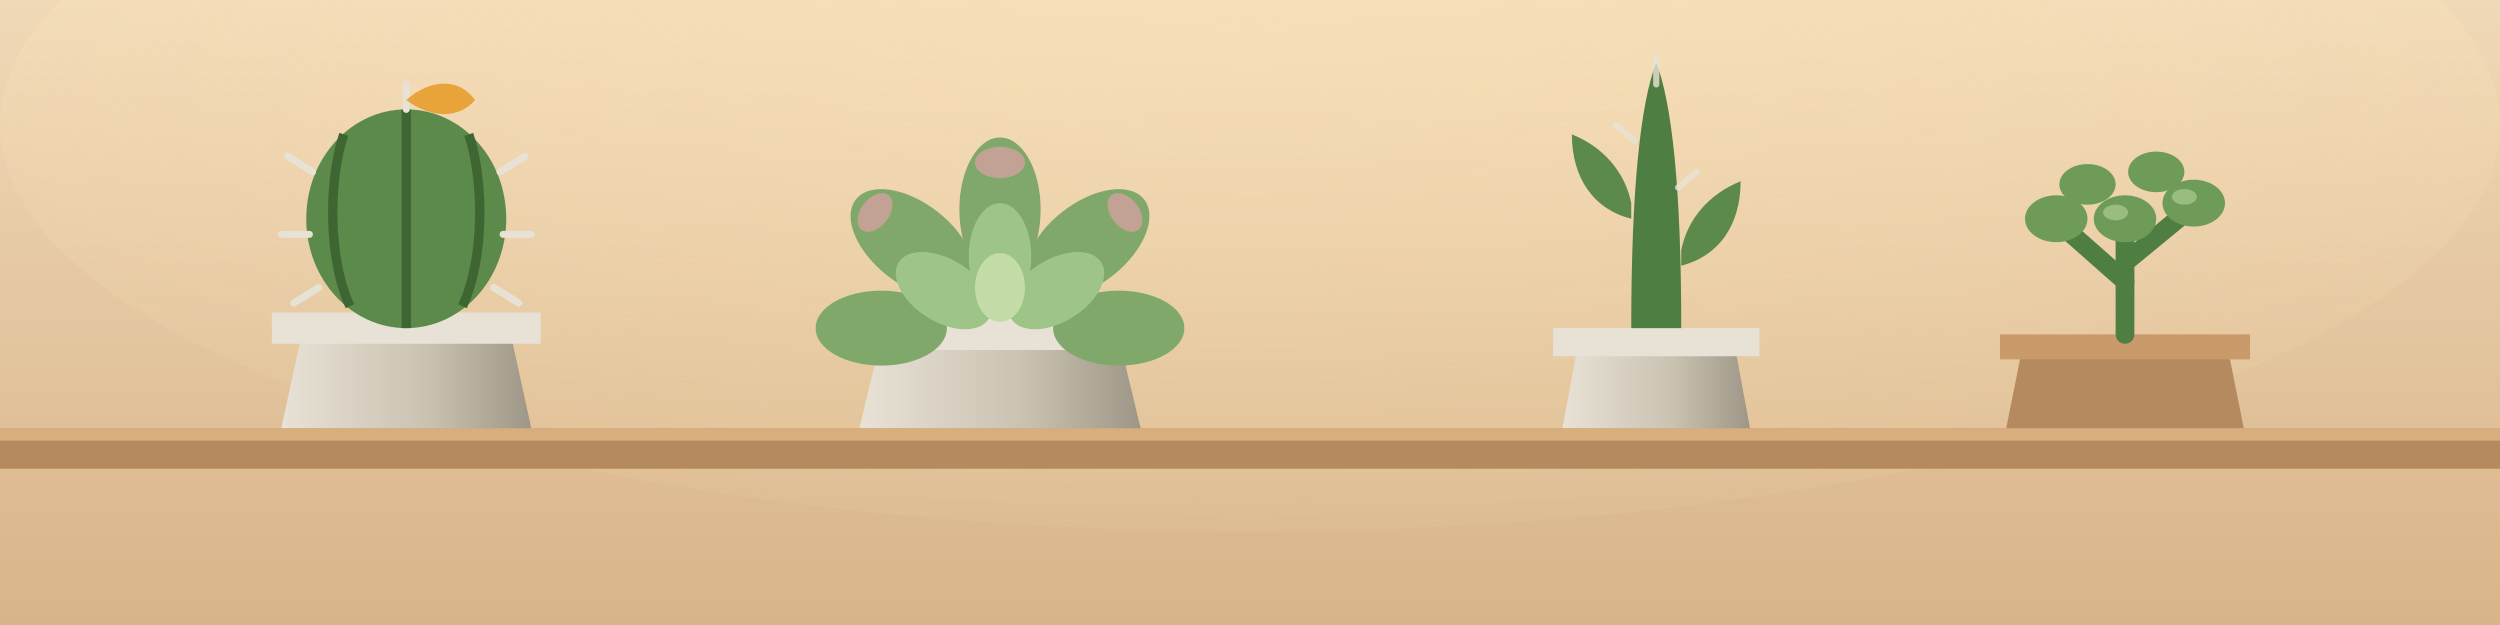
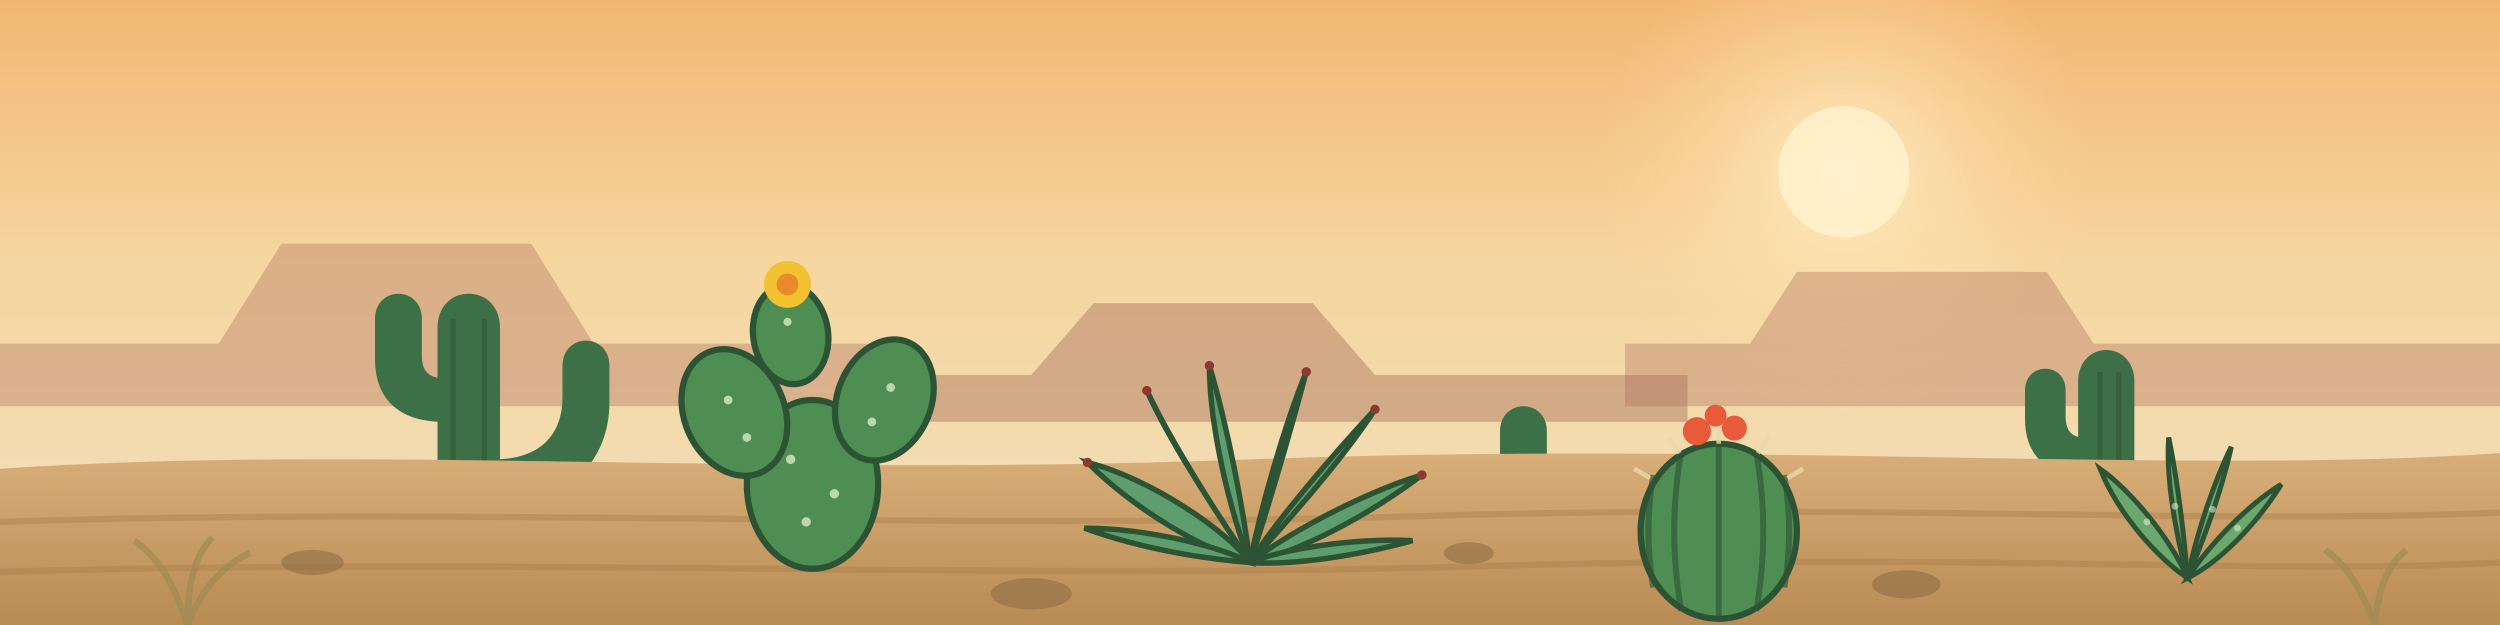
<svg xmlns="http://www.w3.org/2000/svg" viewBox="0 0 160 40" width="1600" height="400" role="presentation" preserveAspectRatio="xMidYMid slice">
  <style>
-     .shine { animation: warm 10s ease-in-out infinite alternate }
-     @keyframes warm { from { opacity: .35 } to { opacity: .6 } }
-     @media (prefers-reduced-motion: reduce) { .shine { animation: none } }
+     .heat { animation: shimmer 12s ease-in-out infinite alternate }
+     @keyframes shimmer { from { opacity: .3 } to { opacity: .62 } }
+     .sway { animation: lean 13s ease-in-out infinite alternate;
+             transform-box: view-box; transform-origin: 80px 40px }
+     @keyframes lean { from { transform: skewX(-.5deg) } to { transform: skewX(.5deg) } }
+     @media (prefers-reduced-motion: reduce) { .heat, .sway { animation: none } }
  </style>
  <defs>
-     <linearGradient id="adobe" x1="0" y1="0" x2="0" y2="1">
-       <stop offset="0%" stop-color="#F0D9B8" />
-       <stop offset="100%" stop-color="#D8B489" />
+     <linearGradient id="dsky" x1="0" y1="0" x2="0" y2="1">
+       <stop offset="0%" stop-color="#F2B672" />
+       <stop offset="42%" stop-color="#F6D6A0" />
+       <stop offset="100%" stop-color="#EFE0BE" />
    </linearGradient>
-     <linearGradient id="pot2" x1="0" y1="0" x2="1" y2="0">
-       <stop offset="0%" stop-color="#E8E2D6" />
-       <stop offset="60%" stop-color="#C9C1B0" />
-       <stop offset="100%" stop-color="#9E9686" />
+     <linearGradient id="sand" x1="0" y1="0" x2="0" y2="1">
+       <stop offset="0%" stop-color="#D8AE78" />
+       <stop offset="100%" stop-color="#B98B54" />
    </linearGradient>
-     <radialGradient id="glow2" cx=".5" cy=".3" r=".8">
-       <stop offset="0%" stop-color="#FFE7B8" stop-opacity=".5" />
-       <stop offset="100%" stop-color="#FFE7B8" stop-opacity="0" />
+     <radialGradient id="sun" cx=".5" cy=".5" r=".5">
+       <stop offset="0%" stop-color="#FFF0C8" stop-opacity=".9" />
+       <stop offset="100%" stop-color="#FFD79A" stop-opacity="0" />
    </radialGradient>
  </defs>
-   <rect width="160" height="40" fill="url(#adobe)" />
-   <ellipse class="shine" cx="80" cy="8" rx="80" ry="26" fill="url(#glow2)" />
-   <path d="M0 27.4 L160 27.4 L160 30 L0 30 Z" fill="#B58A5E" />
-   <path d="M0 27.4 L160 27.4 L160 28.2 L0 28.2 Z" fill="#D8AE7E" />
-   <g>
-     <path d="M18 27.4 L34 27.4 L32.6 21 L19.4 21 Z" fill="url(#pot2)" />
-     <path d="M17.4 22 L34.6 22 L34.6 20 L17.4 20 Z" fill="#E8E2D6" />
-     <ellipse cx="26" cy="14" rx="6.4" ry="7" fill="#5C8A4A" />
-     <g stroke="#3E6633" stroke-width=".6" fill="none">
-       <path d="M22 8.6 C21 11.6 21 16.6 22.4 19.6" />
-       <path d="M26 7 L26 21" />
-       <path d="M30 8.6 C31 11.6 31 16.6 29.6 19.6" />
+   <rect width="160" height="40" fill="url(#dsky)" />
+   <circle class="heat" cx="118" cy="11" r="16" fill="url(#sun)" />
+   <circle cx="118" cy="11" r="4.2" fill="#FFF2CE" opacity=".85" />
+   <g fill="#C08A6E" opacity=".5">
+     <path d="M0 22 L14 22 L18 15.6 L34 15.6 L38 22 L58 22 L58 26 L0 26 Z" />
+     <path d="M104 22 L112 22 L115 17.4 L131 17.4 L134 22 L160 22 L160 26 L104 26 Z" />
+   </g>
+   <g fill="#A8705A" opacity=".45">
+     <path d="M56 24 L66 24 L70 19.4 L84 19.4 L88 24 L108 24 L108 27 L56 27 Z" />
+   </g>
+   <g fill="#3E7047">
+     <g>
+       <path d="M28 40 L28 21 C28 19.6 28.9 18.8 30 18.8 C31.1 18.8 32 19.6 32 21 L32 40 Z" />
+       <path d="M28.4 27 C25.4 27 24 25.4 24 23 L24 20.4 C24 19.4 24.7 18.8 25.5 18.8                C26.3 18.8 27 19.4 27 20.4 L27 22.8 C27 23.8 27.5 24.2 28.4 24.2 Z" />
+       <path d="M31.6 29.4 C34.6 29.4 36 27.8 36 25.4 L36 23.4 C36 22.4 36.7 21.8 37.5 21.8                C38.3 21.8 39 22.4 39 23.4 L39 25.8 C39 29.4 36.4 32.4 31.6 32.4 Z" />
    </g>
-     <g stroke="#E8E2D6" stroke-width=".45" stroke-linecap="round">
-       <path d="M20 11 L18.4 10" />
-       <path d="M19.8 15 L18 15" />
-       <path d="M20.4 18.4 L18.8 19.4" />
-       <path d="M32 11 L33.6 10" />
-       <path d="M32.2 15 L34 15" />
-       <path d="M31.6 18.4 L33.2 19.4" />
-       <path d="M26 7 L26 5.4" />
+     <g>
+       <path d="M133 40 L133 24.4 C133 23.2 133.8 22.4 134.8 22.4 C135.8 22.4 136.6 23.2 136.6 24.4 L136.6 40 Z" />
+       <path d="M133.4 30.4 C130.8 30.4 129.6 29 129.6 26.8 L129.6 25 C129.6 24.1 130.2 23.6 130.9 23.6                C131.6 23.6 132.2 24.1 132.2 25 L132.2 26.6 C132.2 27.6 132.6 28 133.4 28 Z" />
    </g>
-     <path d="M26 6.4 C27.6 5 29.4 5 30.4 6.4 C29.4 7.6 27.6 7.6 26 6.4 Z" fill="#E8A33A" />
+     <path d="M96 40 L96 27.6 C96 26.6 96.7 26 97.5 26 C98.3 26 99 26.6 99 27.6 L99 40 Z" />
  </g>
-   <g transform="translate(64 20)">
-     <path d="M-9 7.4 L9 7.4 L7.6 1.6 L-7.6 1.6 Z" fill="url(#pot2)" />
-     <path d="M-9.6 2.4 L9.6 2.4 L9.6 .4 L-9.6 .4 Z" fill="#E8E2D6" />
-     <g fill="#7FA86A">
-       <ellipse cx="0" cy="-6.6" rx="2.6" ry="4.6" />
-       <ellipse cx="-5.6" cy="-4.4" rx="2.6" ry="4.6" transform="rotate(-52 -5.6 -4.4)" />
-       <ellipse cx="5.6" cy="-4.4" rx="2.6" ry="4.6" transform="rotate(52 5.6 -4.4)" />
-       <ellipse cx="-7.6" cy="1" rx="2.4" ry="4.2" transform="rotate(-90 -7.6 1)" />
-       <ellipse cx="7.6" cy="1" rx="2.4" ry="4.2" transform="rotate(90 7.6 1)" />
+   <g stroke="#2C5434" stroke-width=".34" opacity=".5" fill="none">
+     <path d="M29 40 L29 20.4" />
+     <path d="M31 40 L31 20.4" />
+     <path d="M134.4 40 L134.4 23.8" />
+     <path d="M135.6 40 L135.6 23.8" />
+   </g>
+   <path d="M0 30 C24 28.4 48 30.6 80 29.4 C112 28.2 140 30.4 160 29 L160 40 L0 40 Z" fill="url(#sand)" />
+   <g stroke="#A87A48" stroke-width=".4" opacity=".4" fill="none">
+     <path d="M0 33.4 C30 32.4 60 34 92 33 C120 32.2 142 33.6 160 32.8" />
+     <path d="M0 36.6 C34 35.6 64 37.2 96 36.2 C126 35.4 146 36.8 160 36" />
+   </g>
+   <g class="sway">
+     <g transform="translate(52 31)">
+       <g fill="#4E8E52" stroke="#2C5434" stroke-width=".4">
+         <ellipse cx="0" cy="0" rx="4.2" ry="5.4" />
+         <ellipse cx="-5" cy="-4.6" rx="3.2" ry="4.2" transform="rotate(-24 -5 -4.6)" />
+         <ellipse cx="4.6" cy="-5.4" rx="3" ry="4" transform="rotate(22 4.6 -5.4)" />
+         <ellipse cx="-1.4" cy="-9.6" rx="2.4" ry="3.2" transform="rotate(-8 -1.4 -9.6)" />
+       </g>
+       <g fill="#D8E8C0" opacity=".8">
+         <circle cx="-1.4" cy="-1.6" r=".3" />
+         <circle cx="1.4" cy=".6" r=".3" />
+         <circle cx="-.4" cy="2.4" r=".3" />
+         <circle cx="-5.4" cy="-5.4" r=".28" />
+         <circle cx="-4.2" cy="-3" r=".28" />
+         <circle cx="5" cy="-6.2" r=".28" />
+         <circle cx="3.8" cy="-4" r=".28" />
+         <circle cx="-1.6" cy="-10.4" r=".26" />
+       </g>
+       <g fill="#F2C230">
+         <circle cx="-1.6" cy="-12.8" r="1.5" />
+       </g>
+       <g fill="#E88A2A">
+         <circle cx="-1.6" cy="-12.8" r=".7" />
+       </g>
    </g>
-     <g fill="#9FC488">
-       <ellipse cx="0" cy="-3.6" rx="2" ry="3.4" />
-       <ellipse cx="-3.6" cy="-1.4" rx="2" ry="3.4" transform="rotate(-58 -3.6 -1.4)" />
-       <ellipse cx="3.6" cy="-1.4" rx="2" ry="3.4" transform="rotate(58 3.6 -1.4)" />
+     <g transform="translate(80 36)">
+       <g fill="#5E9E6E" stroke="#2C5434" stroke-width=".35">
+         <path d="M0 0 C-1.4 -2 -6.4 -5.4 -10.4 -6.4 C-7.4 -3.4 -3 -.8 0 0 Z" />
+         <path d="M0 0 C-1.6 -2.4 -5 -7.4 -6.6 -11 C-5 -7.6 -1.8 -2.6 0 0 Z" />
+         <path d="M0 0 C-1.2 -3 -2.6 -8.6 -2.6 -12.6 C-1.4 -8.6 -.4 -3.2 0 0 Z" />
+         <path d="M0 0 C.6 -3.2 2.2 -8.8 3.6 -12.2 C2.6 -8.4 1 -3 0 0 Z" />
+         <path d="M0 0 C1.6 -2.6 5.4 -7 8 -9.8 C5.8 -6.4 2 -2.2 0 0 Z" />
+         <path d="M0 0 C2 -1.6 7 -4.4 11 -5.6 C7.6 -3 3 -.6 0 0 Z" />
+         <path d="M0 0 C-1.8 -1 -6.6 -2.2 -10.6 -2.2 C-6.8 -.8 -2.6 -.2 0 0 Z" />
+         <path d="M0 0 C1.8 -.8 6.6 -1.6 10.4 -1.4 C6.8 -.4 2.6 .2 0 0 Z" />
+       </g>
+       <g fill="#8A3A2E">
+         <circle cx="-10.4" cy="-6.4" r=".3" />
+         <circle cx="-6.6" cy="-11" r=".3" />
+         <circle cx="-2.6" cy="-12.6" r=".3" />
+         <circle cx="3.6" cy="-12.2" r=".3" />
+         <circle cx="8" cy="-9.8" r=".3" />
+         <circle cx="11" cy="-5.6" r=".3" />
+       </g>
    </g>
-     <ellipse cx="0" cy="-1.6" rx="1.6" ry="2.2" fill="#C4DCA8" />
-     <g fill="#E0A0A8" opacity=".7">
-       <ellipse cx="0" cy="-9.6" rx="1.6" ry="1" />
-       <ellipse cx="-8" cy="-6.4" rx="1.4" ry=".9" transform="rotate(-52 -8 -6.4)" />
-       <ellipse cx="8" cy="-6.4" rx="1.4" ry=".9" transform="rotate(52 8 -6.4)" />
+     <g transform="translate(110 34)">
+       <ellipse cx="0" cy="0" rx="5" ry="5.6" fill="#4E8E52" stroke="#2C5434" stroke-width=".4" />
+       <g stroke="#2C5434" stroke-width=".38" opacity=".65" fill="none">
+         <path d="M0 -5.6 L0 5.6" />
+         <path d="M-2.4 -5.1 C-3 -1.6 -3 1.6 -2.4 5.1" />
+         <path d="M2.4 -5.1 C3 -1.6 3 1.6 2.4 5.1" />
+         <path d="M-4.2 -3.6 C-4.6 -1.2 -4.6 1.2 -4.2 3.6" />
+         <path d="M4.2 -3.6 C4.6 -1.2 4.6 1.2 4.2 3.6" />
+       </g>
+       <g stroke="#E8D8A8" stroke-width=".3" opacity=".8" fill="none">
+         <path d="M0 -5.6 L0 -6.8" />
+         <path d="M-2.5 -5 L-3.2 -6" />
+         <path d="M2.5 -5 L3.2 -6" />
+         <path d="M-4.4 -3.4 L-5.4 -4" />
+         <path d="M4.4 -3.4 L5.4 -4" />
+       </g>
+       <g fill="#E85A3A">
+         <circle cx="-1.4" cy="-6.4" r=".9" />
+         <circle cx="1" cy="-6.6" r=".8" />
+         <circle cx="-.2" cy="-7.4" r=".7" />
+       </g>
+     </g>
+     <g transform="translate(140 37)">
+       <g fill="#6BA86E" stroke="#2C5434" stroke-width=".32">
+         <path d="M0 0 C-1 -2.4 -3.6 -5.6 -5.6 -7 C-4.4 -4 -1.8 -1.2 0 0 Z" />
+         <path d="M0 0 C-.8 -3 -1.4 -6.6 -1.2 -9 C-.6 -6 -.2 -2.6 0 0 Z" />
+         <path d="M0 0 C.6 -3 1.8 -6.4 2.8 -8.4 C2.2 -5.6 1 -2.4 0 0 Z" />
+         <path d="M0 0 C1.4 -2.2 4 -4.8 6 -6 C4.4 -3.4 2 -1 0 0 Z" />
+       </g>
+       <g fill="#E8F0D0" opacity=".55">
+         <circle cx="-2.6" cy="-3.6" r=".22" />
+         <circle cx="-.8" cy="-4.6" r=".22" />
+         <circle cx="1.6" cy="-4.4" r=".22" />
+         <circle cx="3.2" cy="-3.2" r=".22" />
+       </g>
+     </g>
+     <g fill="#8A6A44" opacity=".55">
+       <ellipse cx="20" cy="36" rx="2" ry=".8" />
+       <ellipse cx="66" cy="38" rx="2.6" ry="1" />
+       <ellipse cx="122" cy="37.4" rx="2.2" ry=".9" />
+       <ellipse cx="94" cy="35.4" rx="1.6" ry=".7" />
+     </g>
+     <g stroke="#9E8A52" stroke-width=".42" fill="none" opacity=".7">
+       <path d="M12 40 C11 37 10 35.6 8.6 34.6" />
+       <path d="M12 40 C12 37 12.6 35.4 13.6 34.4" />
+       <path d="M12 40 C13 37.4 14.6 36 16 35.4" />
+       <path d="M152 40 C151 37.4 150 36 148.8 35.2" />
+       <path d="M152 40 C152.2 37.4 153 36 154 35.2" />
    </g>
  </g>
-   <g>
-     <path d="M100 27.4 L112 27.4 L111 22 L101 22 Z" fill="url(#pot2)" />
-     <path d="M99.4 22.8 L112.6 22.8 L112.6 21 L99.4 21 Z" fill="#E8E2D6" />
-     <path d="M104.4 21 C104.4 12 105 6.6 106 4 C107 6.6 107.6 12 107.6 21 Z" fill="#4E7E42" />
-     <path d="M104.4 14 C102 13.4 100.6 11.4 100.6 8.6 C102.6 9.4 104 11 104.4 13 Z" fill="#5C8A4A" />
-     <path d="M107.6 17 C110 16.4 111.4 14.4 111.4 11.6 C109.4 12.4 108 14 107.6 16 Z" fill="#5C8A4A" />
-     <g stroke="#E8E2D6" stroke-width=".4" stroke-linecap="round" opacity=".8">
-       <path d="M106 5.4 L106 3.6" />
-       <path d="M104.6 9 L103.4 8" />
-       <path d="M107.4 12 L108.6 11" />
-     </g>
-   </g>
-   <g transform="translate(136 21.4)">
-     <path d="M-7.6 6 L7.6 6 L6.6 1 L-6.6 1 Z" fill="#B58A5E" />
-     <path d="M-8 1.6 L8 1.6 L8 0 L-8 0 Z" fill="#C99A6A" />
-     <g stroke="#4E7E42" stroke-width="1.2" fill="none" stroke-linecap="round">
-       <path d="M0 0 L0 -6" />
-       <path d="M0 -3.4 L-3.4 -6.4" />
-       <path d="M0 -4.6 L3.4 -7.4" />
-     </g>
-     <g fill="#6E9C58">
-       <ellipse cx="0" cy="-7.4" rx="2" ry="1.5" />
-       <ellipse cx="-4.4" cy="-7.4" rx="2" ry="1.5" />
-       <ellipse cx="4.4" cy="-8.4" rx="2" ry="1.5" />
-       <ellipse cx="-2.4" cy="-9.6" rx="1.8" ry="1.3" />
-       <ellipse cx="2" cy="-10.4" rx="1.8" ry="1.3" />
-     </g>
-     <g fill="#C4DCA8" opacity=".5">
-       <ellipse cx="-.6" cy="-7.8" rx=".8" ry=".5" />
-       <ellipse cx="3.8" cy="-8.8" rx=".8" ry=".5" />
-     </g>
-   </g>
-   <g fill="#B58A5E" opacity=".5">
-     <circle cx="46" cy="29" r=".4" />
-     <circle cx="52" cy="29.4" r=".3" />
-     <circle cx="88" cy="29.2" r=".35" />
-     <circle cx="120" cy="29" r=".3" />
-     <circle cx="124" cy="29.4" r=".4" />
-   </g>
</svg>
